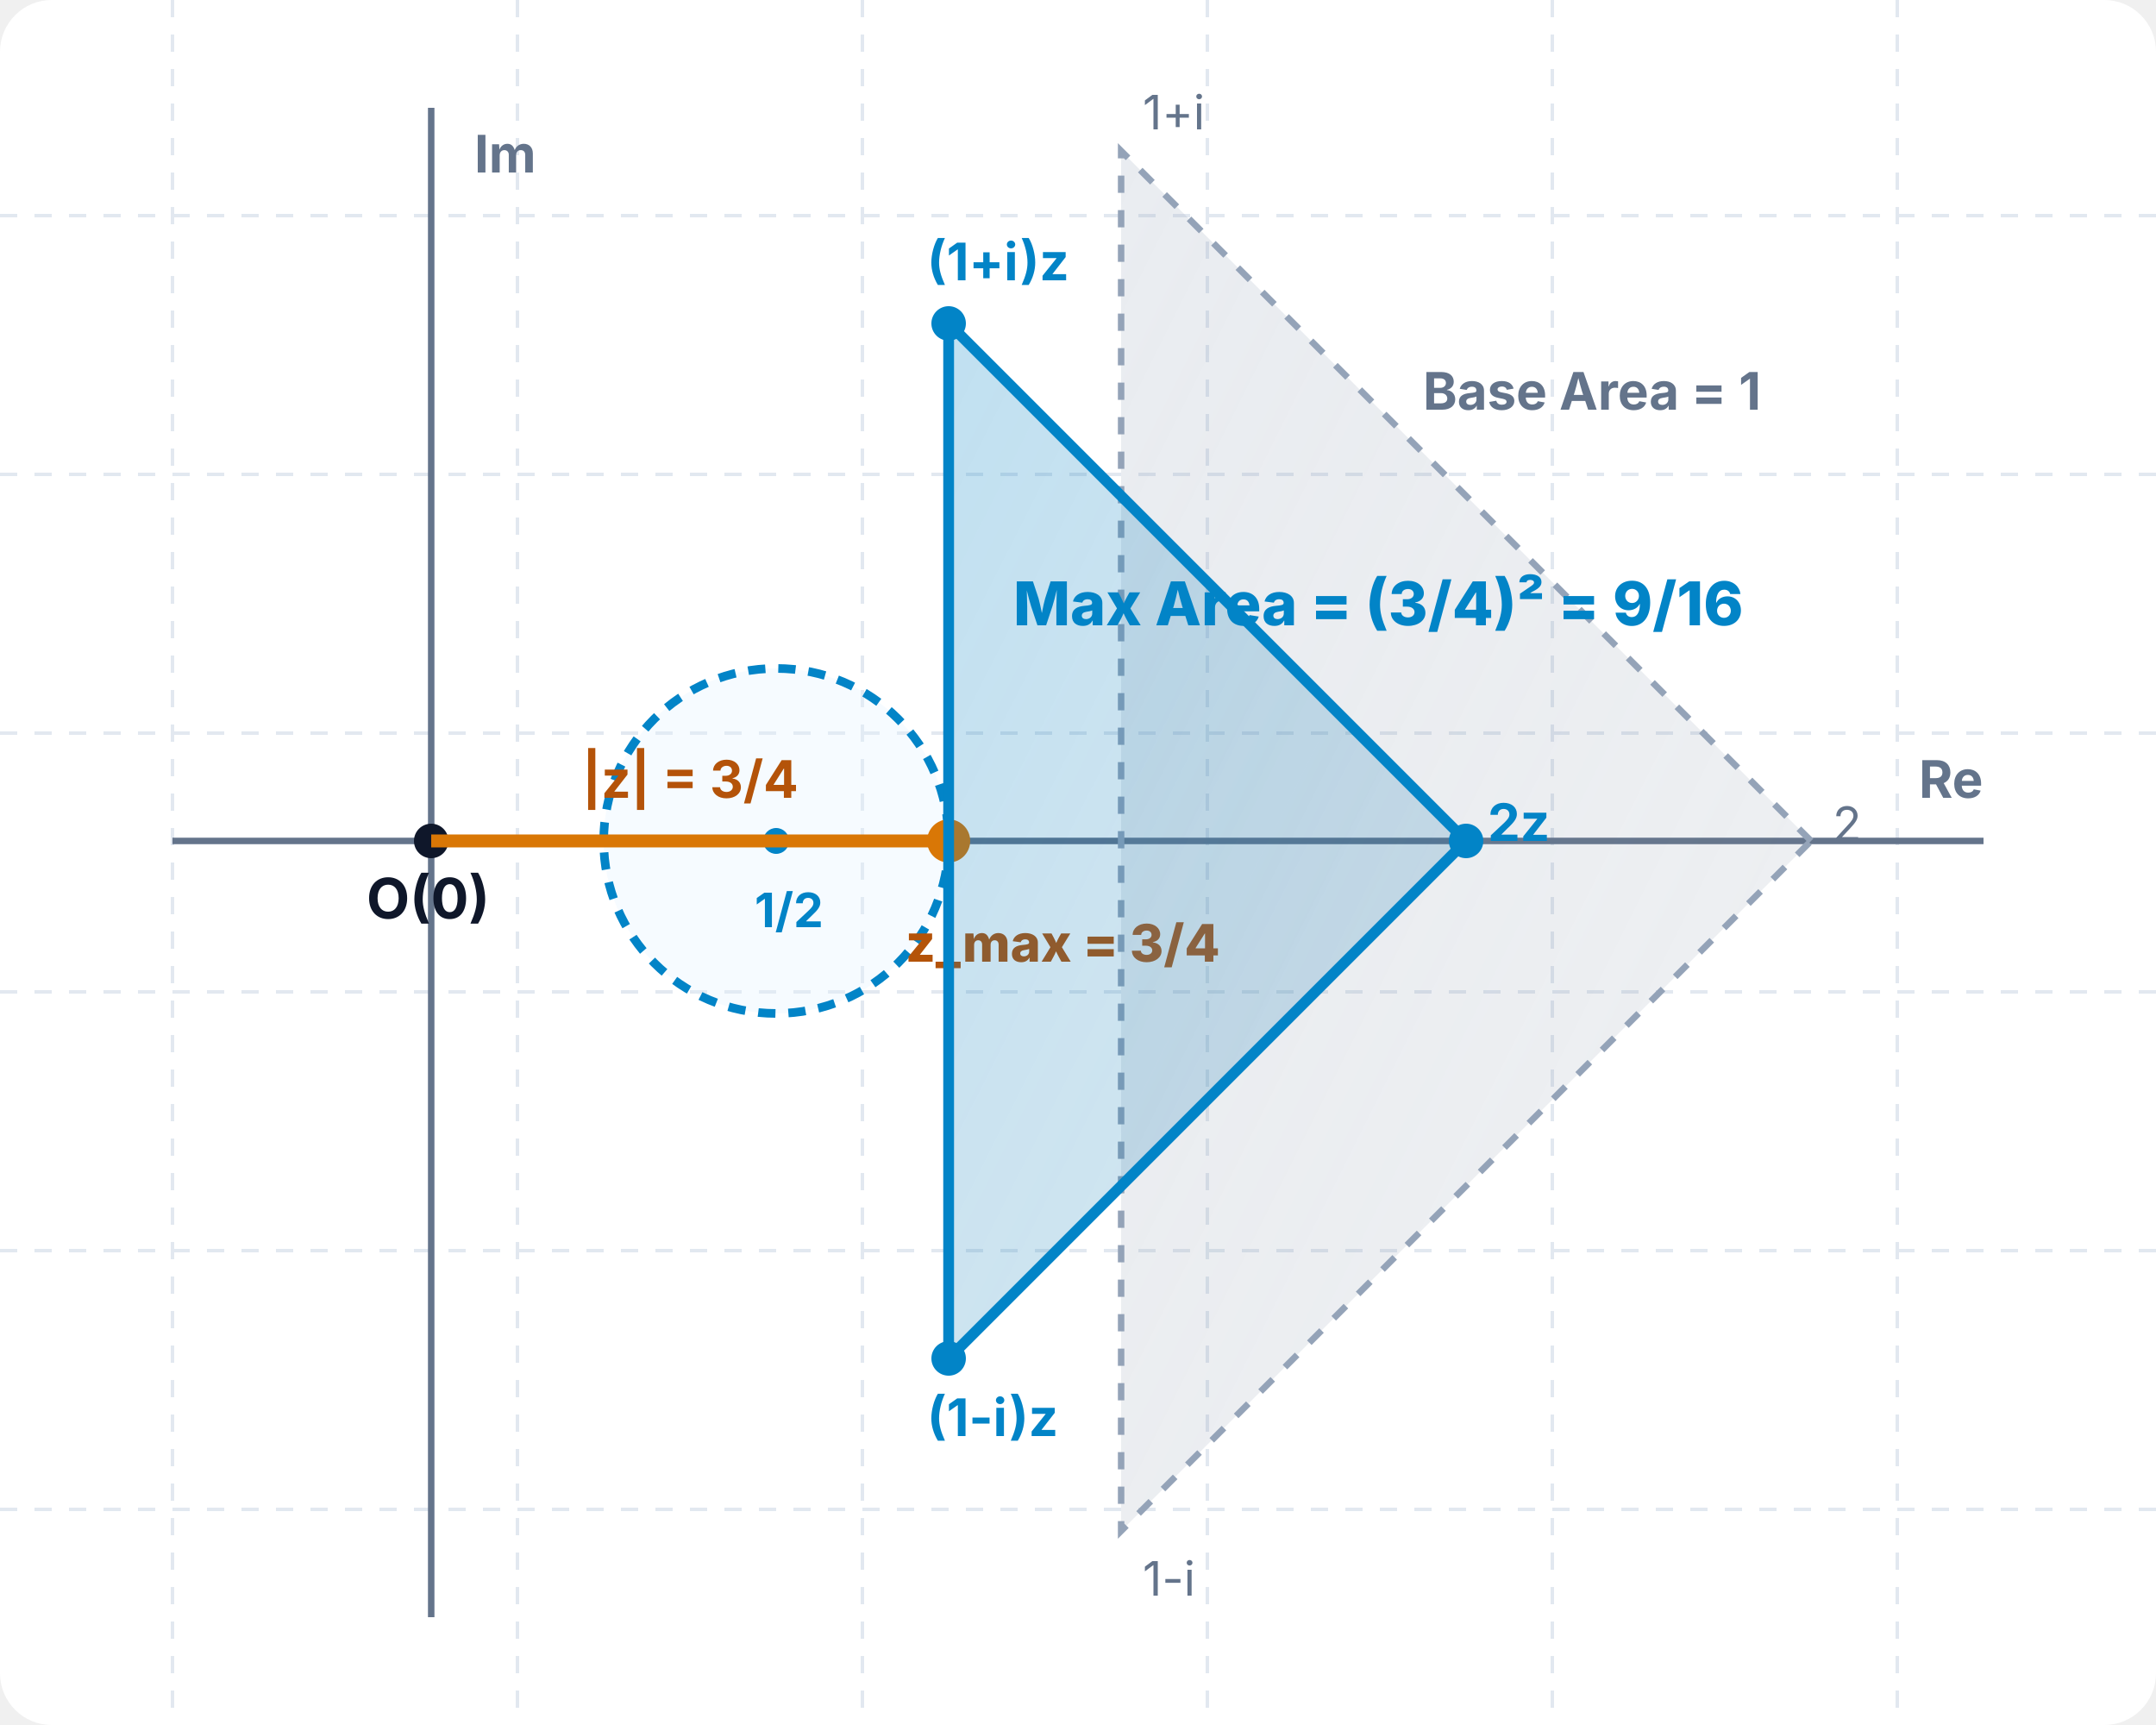
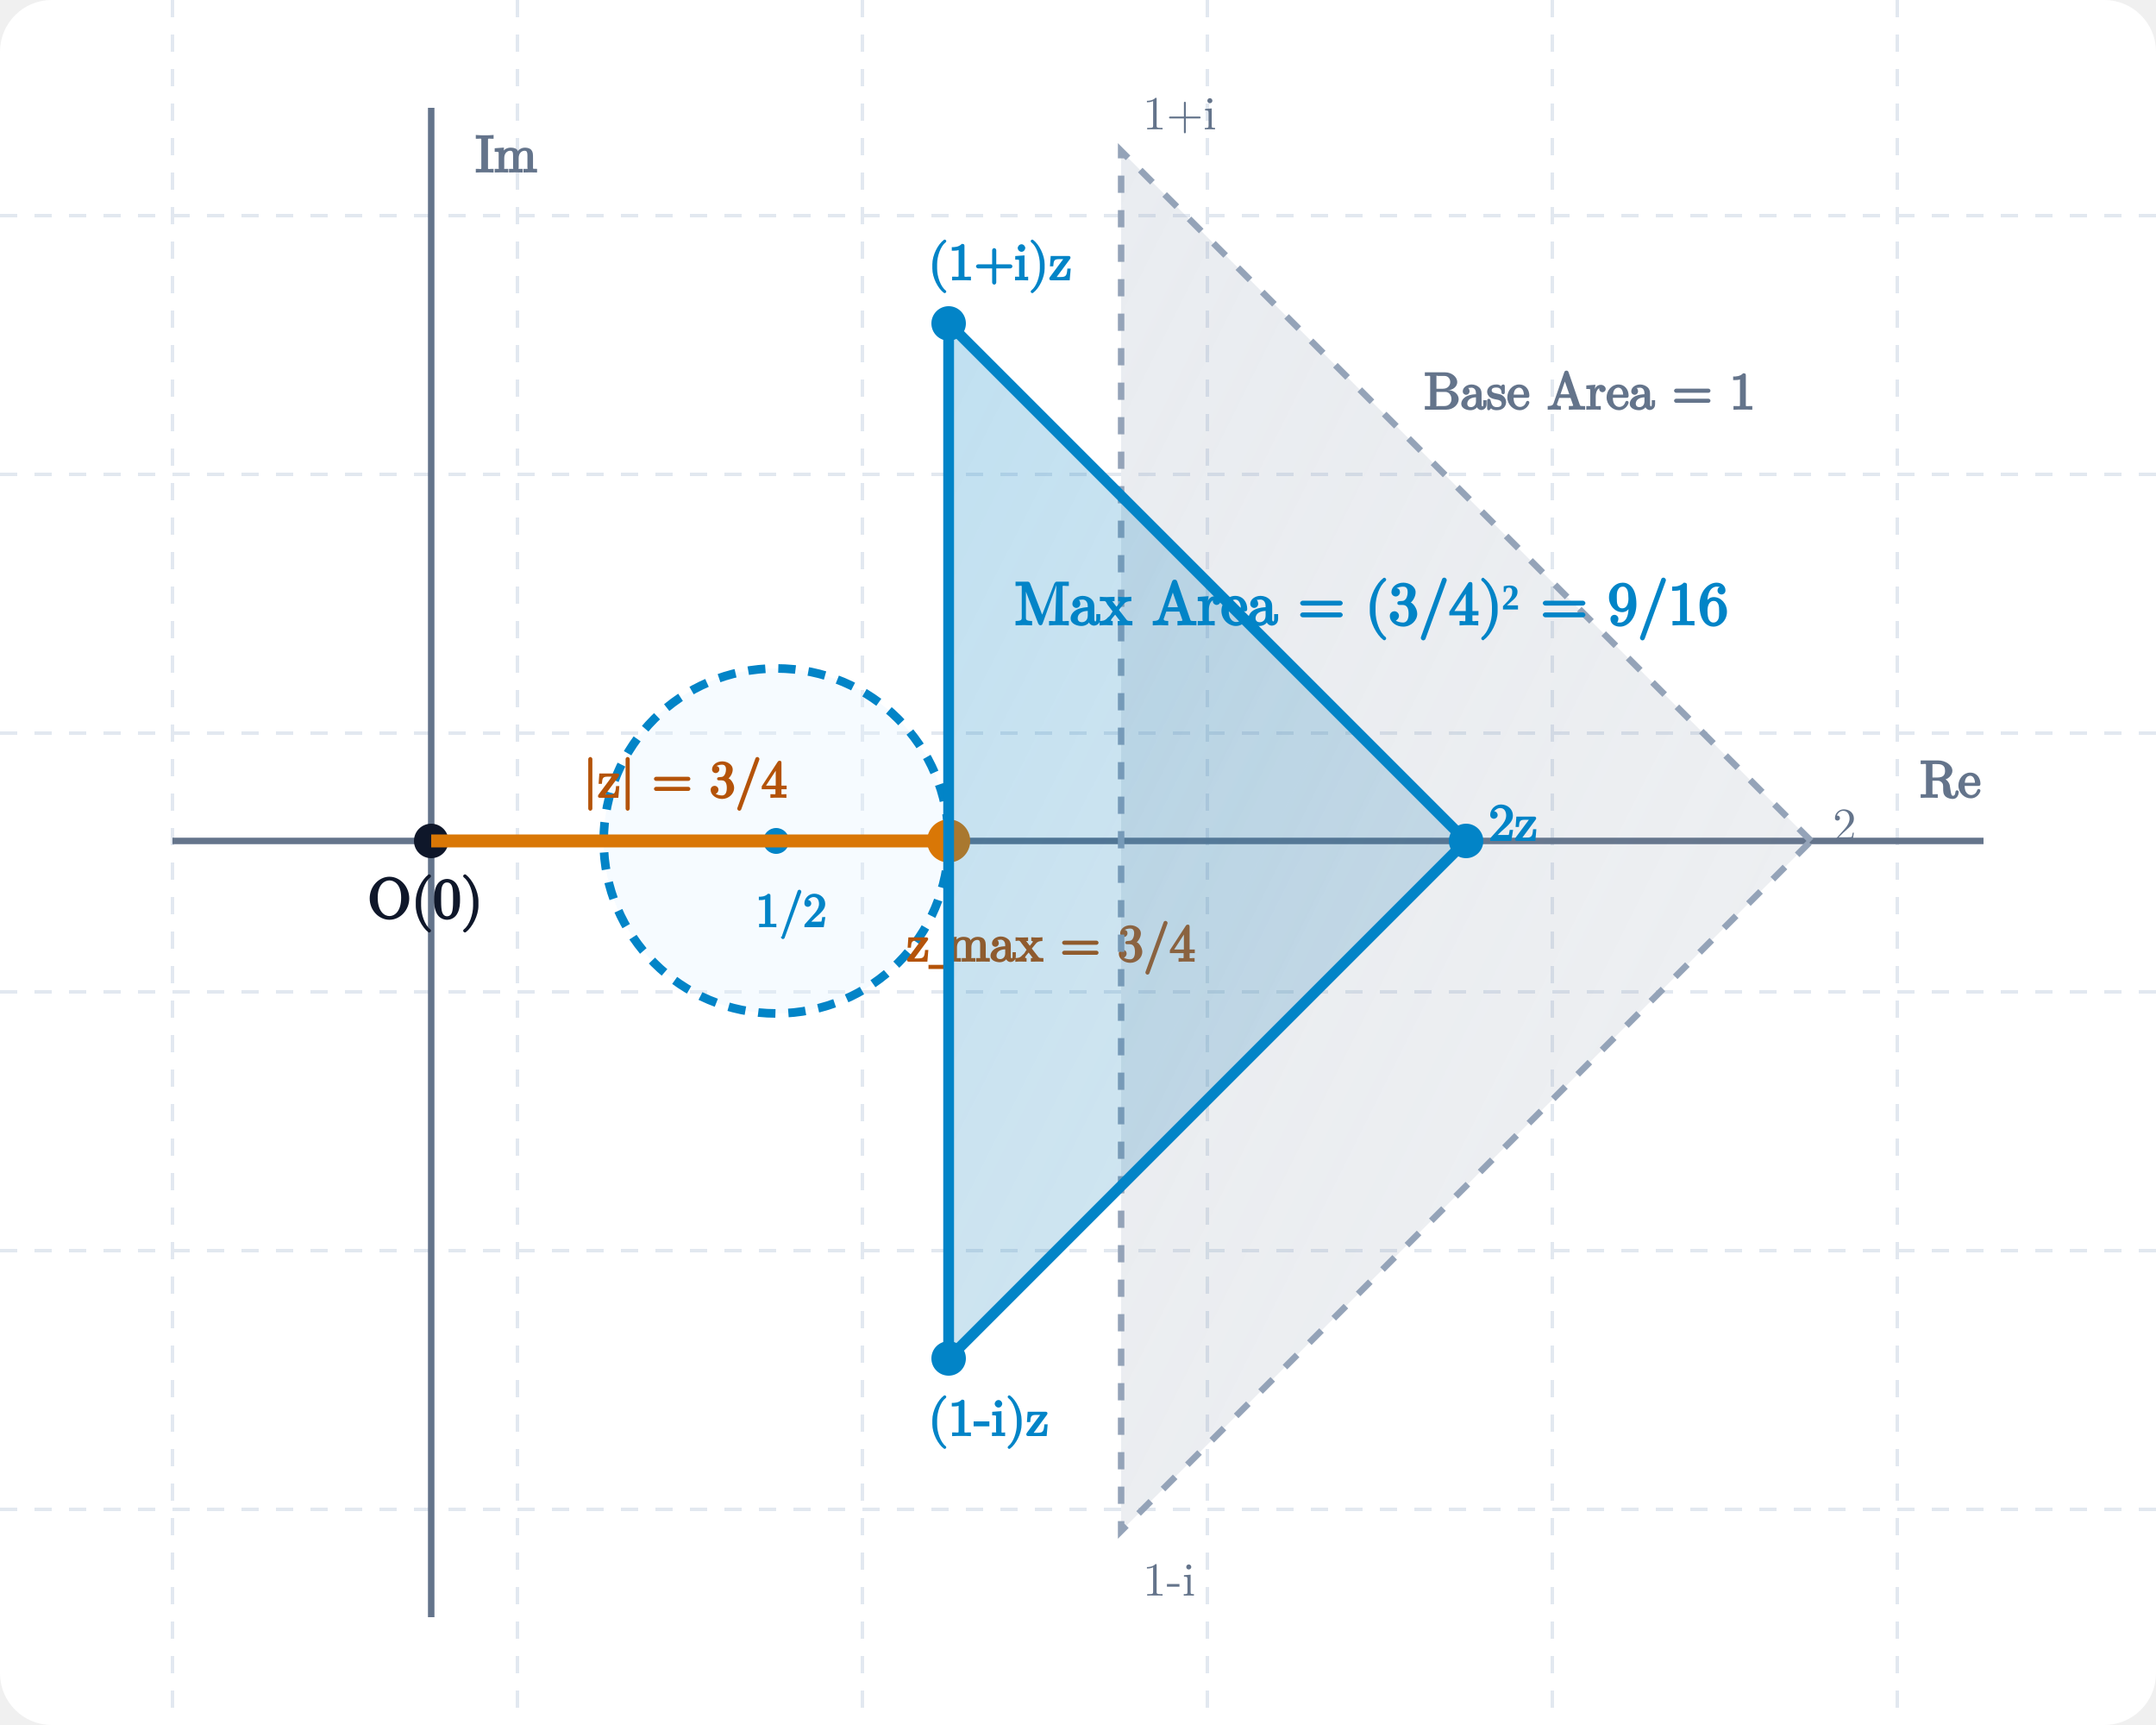
- <svg xmlns="http://www.w3.org/2000/svg" viewBox="0 0 500 400" width="100%" height="100%" style="background-color: #ffffff; font-family: system-ui, -apple-system, sans-serif;">
+ <svg xmlns="http://www.w3.org/2000/svg" viewBox="0 0 500 400" width="100%" height="100%" style="background-color: #ffffff; font-family: 'Latin Modern Math', 'Computer Modern', 'STIX Two Text', 'Times New Roman', Cambria, serif;">
  <defs>
    <linearGradient id="triGradBase" x1="0%" y1="0%" x2="100%" y2="100%">
      <stop offset="0%" stop-color="#94a3b8" stop-opacity="0.2" />
      <stop offset="100%" stop-color="#64748b" stop-opacity="0.1" />
    </linearGradient>
    <linearGradient id="triGradMax" x1="0%" y1="0%" x2="100%" y2="100%">
      <stop offset="0%" stop-color="#0284c7" stop-opacity="0.25" />
      <stop offset="100%" stop-color="#0369a1" stop-opacity="0.15" />
    </linearGradient>
  </defs>
  <rect width="500" height="400" fill="#ffffff" rx="12" />
  <g stroke="#e2e8f0" stroke-width="0.8" stroke-dasharray="4,4">
    <line x1="40" y1="0" x2="40" y2="400" />
    <line x1="120" y1="0" x2="120" y2="400" />
    <line x1="200" y1="0" x2="200" y2="400" />
    <line x1="280" y1="0" x2="280" y2="400" />
    <line x1="360" y1="0" x2="360" y2="400" />
    <line x1="440" y1="0" x2="440" y2="400" />
    <line x1="0" y1="50" x2="500" y2="50" />
    <line x1="0" y1="110" x2="500" y2="110" />
    <line x1="0" y1="170" x2="500" y2="170" />
    <line x1="0" y1="230" x2="500" y2="230" />
    <line x1="0" y1="290" x2="500" y2="290" />
    <line x1="0" y1="350" x2="500" y2="350" />
  </g>
  <g transform="translate(0, -45)">
    <line x1="40" y1="240" x2="460" y2="240" stroke="#64748b" stroke-width="1.5" />
    <text x="445" y="230" fill="#64748b" font-size="12" font-weight="700">Re</text>
    <line x1="100" y1="420" x2="100" y2="70" stroke="#64748b" stroke-width="1.5" />
    <text x="110" y="85" fill="#64748b" font-size="12" font-weight="700">Im</text>
    <circle cx="100" cy="240" r="4" fill="#0f172a" />
    <text x="85" y="258" fill="#0f172a" font-size="13" font-weight="bold">O(0)</text>
    <circle cx="180" cy="240" r="40" fill="#e0f2fe" fill-opacity="0.3" stroke="#0284c7" stroke-width="2" stroke-dasharray="4,3" />
    <circle cx="180" cy="240" r="3" fill="#0284c7" />
    <text x="175" y="260" fill="#0284c7" font-size="11" font-weight="bold">1/2</text>
    <line x1="100" y1="240" x2="220" y2="240" stroke="#d97706" stroke-width="3" />
    <circle cx="220" cy="240" r="5" fill="#d97706" />
    <text x="210" y="268" fill="#b45309" font-size="12" font-weight="800">z_max = 3/4</text>
    <text x="135" y="230" fill="#b45309" font-size="12" font-weight="bold">|z| = 3/4</text>
    <polygon points="420,240 260,80 260,400" fill="url(#triGradBase)" stroke="#94a3b8" stroke-width="1.5" stroke-dasharray="4,4" />
    <text x="425" y="240" fill="#64748b" font-size="11">2</text>
    <text x="265" y="75" fill="#64748b" font-size="11">1+i</text>
    <text x="265" y="415" fill="#64748b" font-size="11">1-i</text>
    <text x="330" y="140" fill="#64748b" font-size="12" font-weight="bold">Base Area = 1</text>
    <polygon points="340,240 220,120 220,360" fill="url(#triGradMax)" stroke="#0284c7" stroke-width="2.5" stroke-linejoin="round" />
    <circle cx="340" cy="240" r="4" fill="#0284c7" />
    <circle cx="220" cy="120" r="4" fill="#0284c7" />
    <circle cx="220" cy="360" r="4" fill="#0284c7" />
    <text x="345" y="240" fill="#0284c7" font-size="12" font-weight="bold">2z</text>
    <text x="215" y="110" fill="#0284c7" font-size="12" font-weight="bold">(1+i)z</text>
    <text x="215" y="378" fill="#0284c7" font-size="12" font-weight="bold">(1-i)z</text>
    <text x="235" y="190" fill="#0284c7" font-size="14" font-weight="800">Max Area = (3/4)² = 9/16</text>
  </g>
</svg>
